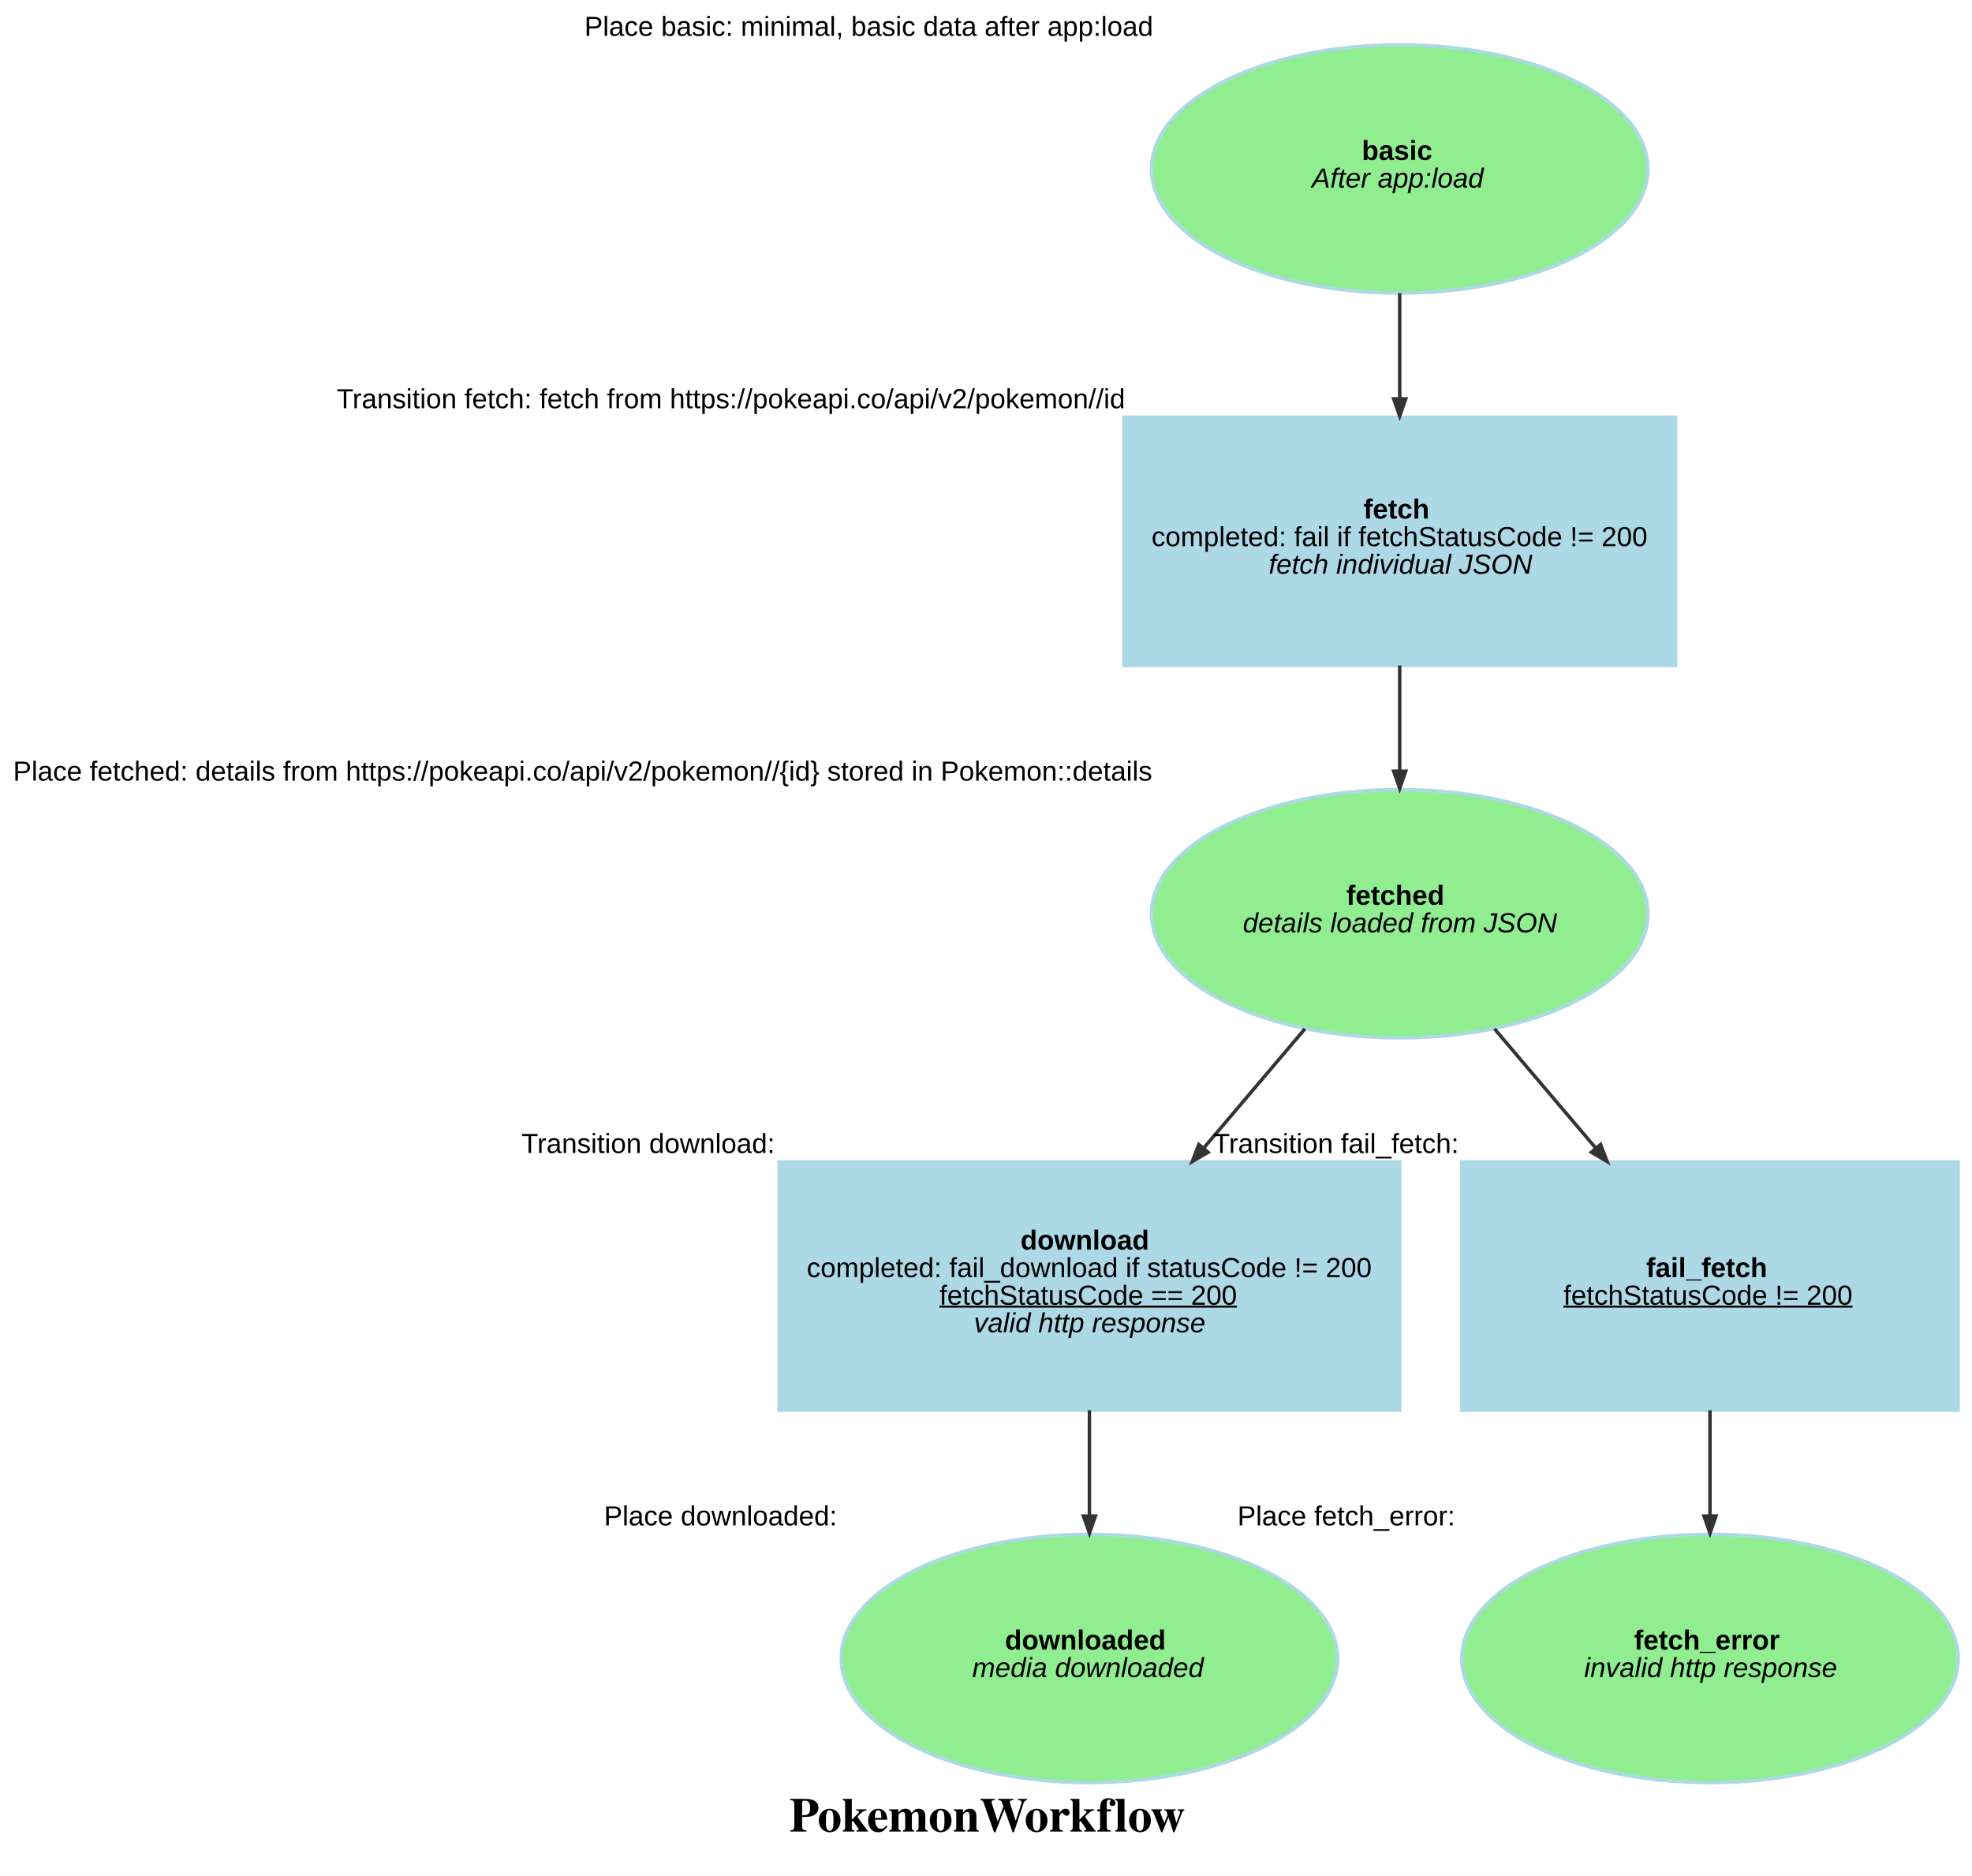
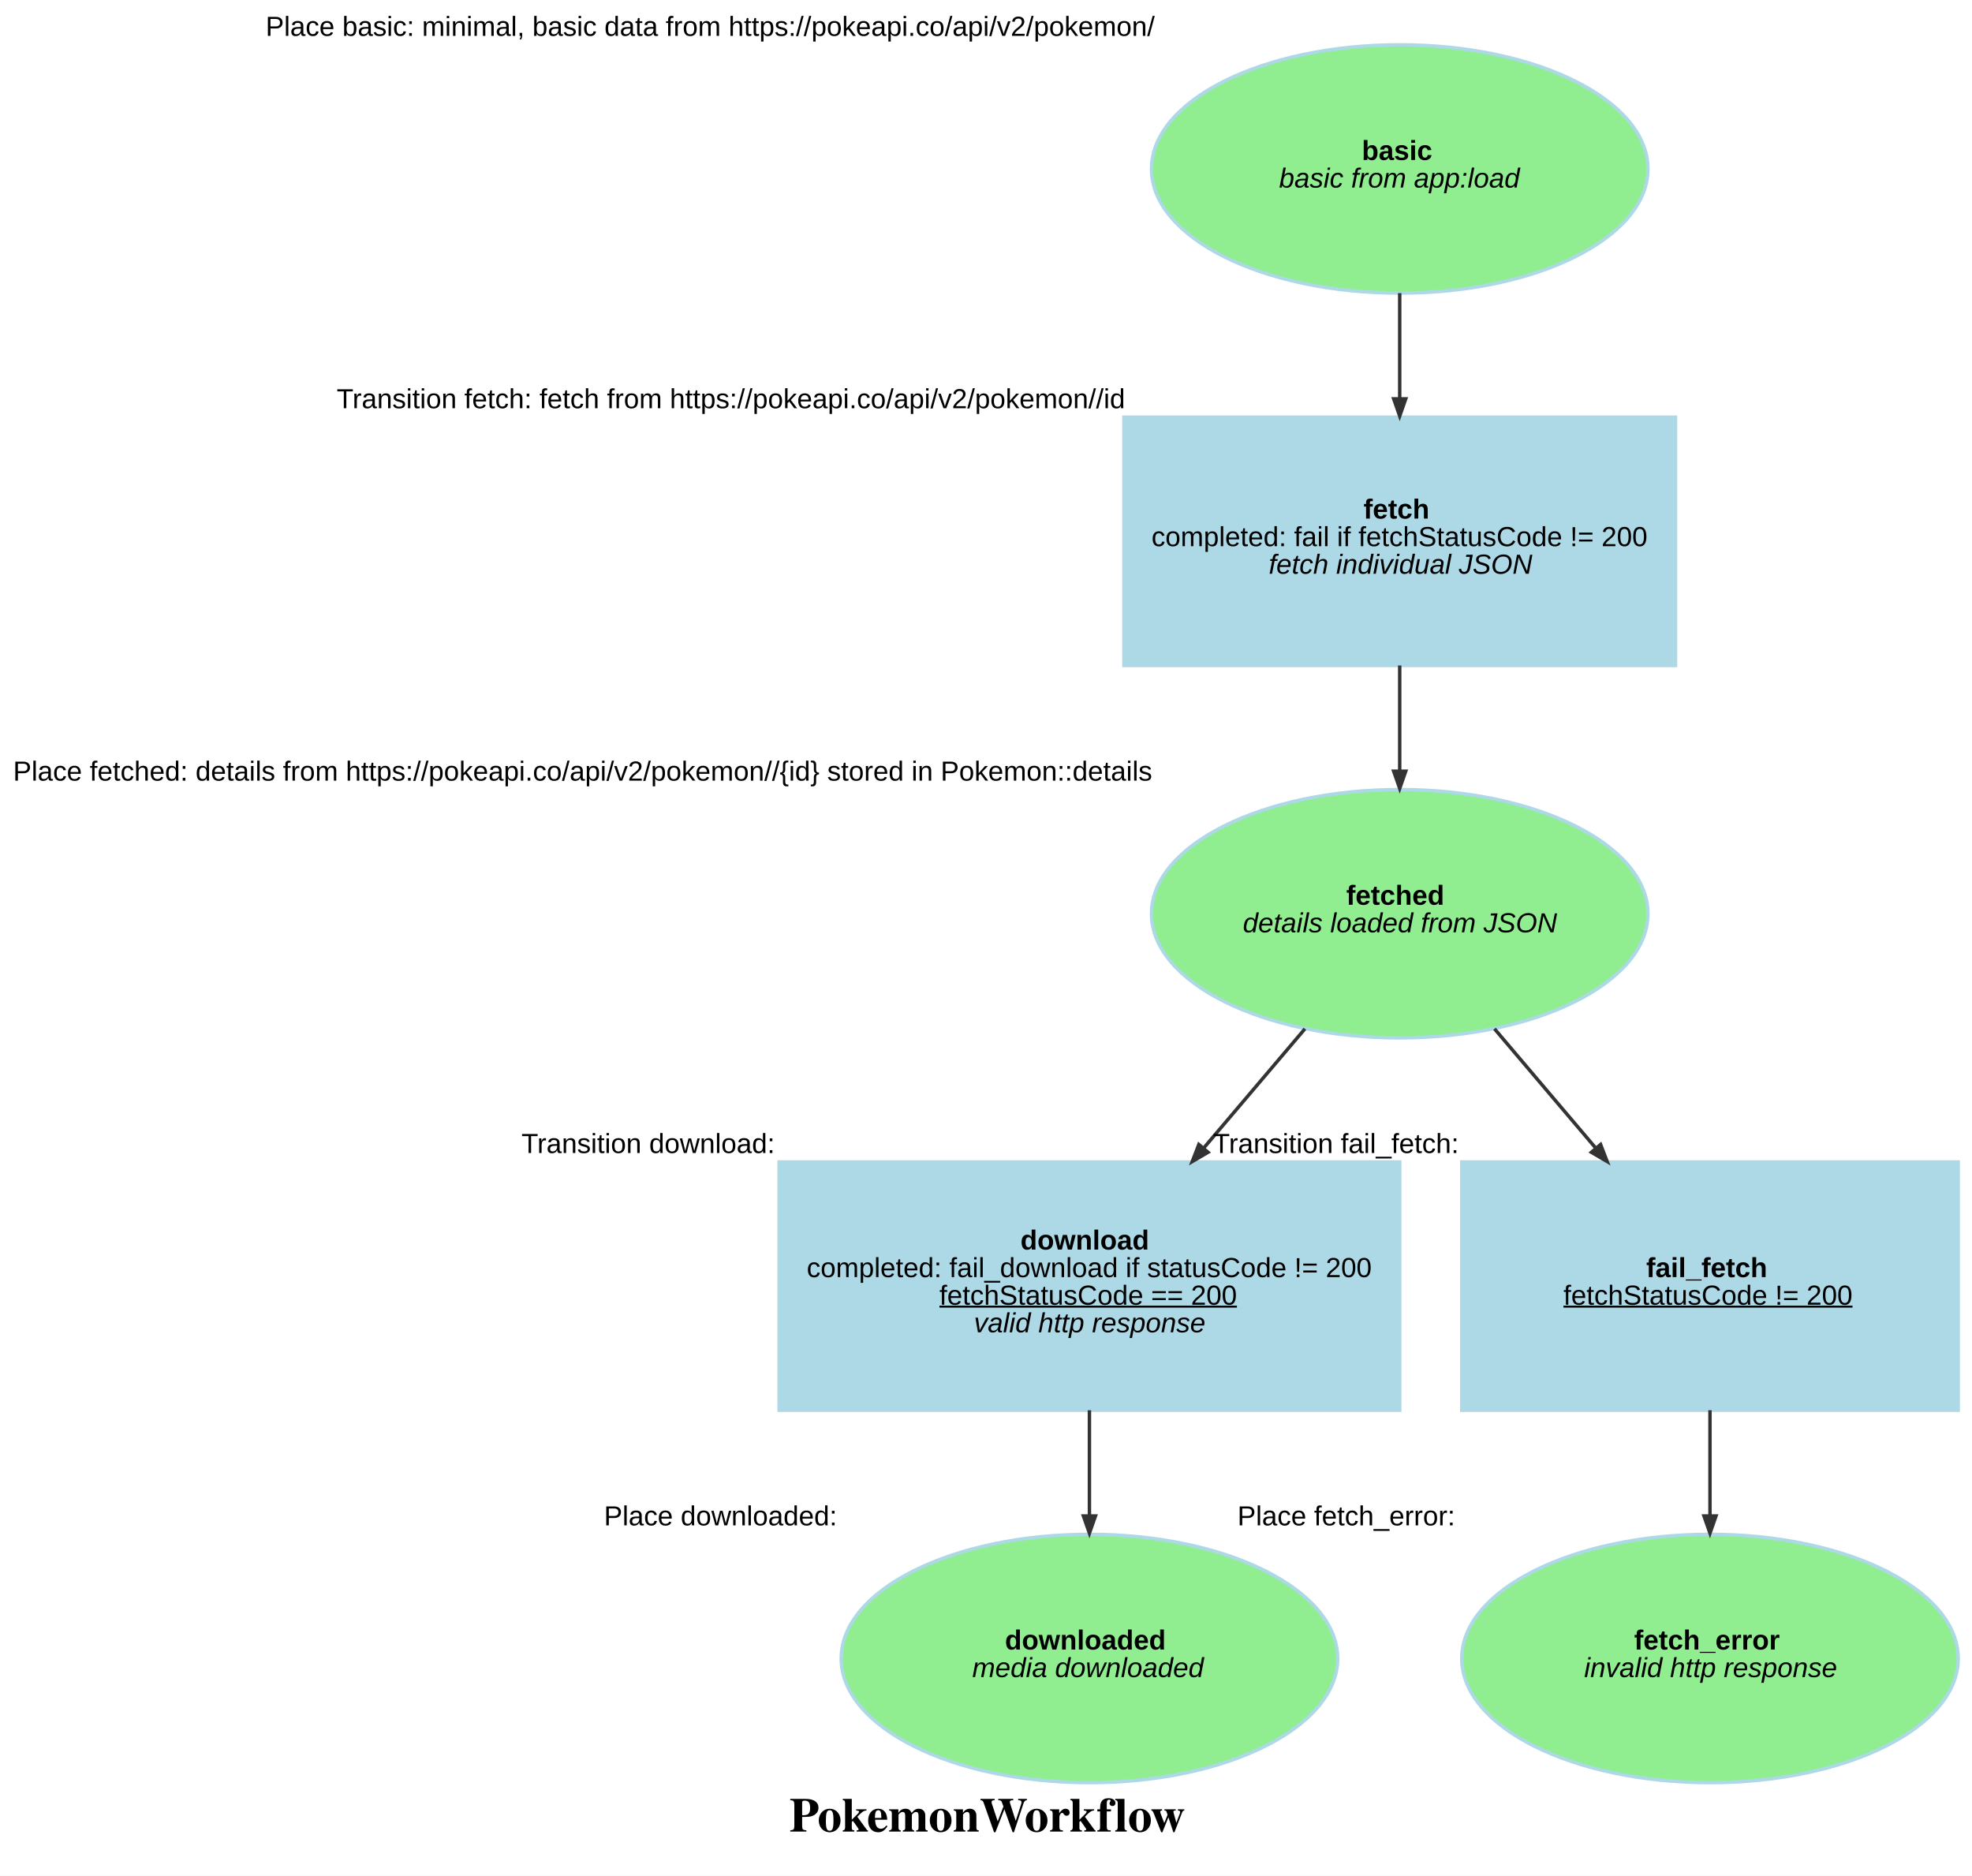
<svg xmlns="http://www.w3.org/2000/svg" width="572pt" height="544pt" viewBox="0.00 0.00 572.00 544.00">
  <g id="graph0" class="graph" transform="scale(1 1) rotate(0) translate(4 540)">
    <polygon fill="white" stroke="transparent" points="-4,4 -4,-540 568,-540 568,4 -4,4" />
    <text text-anchor="start" x="225" y="-8.8" font-family="Times,serif" font-weight="bold" font-size="14.00">PokemonWorkflow</text>
    <g id="node1" class="node">
      <ellipse fill="lightgreen" stroke="lightBlue" cx="402" cy="-491" rx="72" ry="36" />
      <text text-anchor="start" x="391" y="-493.6" font-family="Arial" font-weight="bold" font-size="8.00">basic</text>
-       <text text-anchor="start" x="376.5" y="-485.6" font-family="Arial" font-style="italic" font-size="8.00">After app:load</text>
-       <text text-anchor="middle" x="248" y="-529.6" font-family="Arial" font-size="8.00">Place basic: minimal, basic data after app:load</text>
+       <text text-anchor="start" x="367" y="-485.6" font-family="Arial" font-style="italic" font-size="8.00">basic from app:load</text>
+       <text text-anchor="middle" x="202" y="-529.6" font-family="Arial" font-size="8.00">Place basic: minimal, basic data from https://pokeapi.co/api/v2/pokemon/</text>
    </g>
    <g id="node5" class="node">
      <polygon fill="lightBlue" stroke="lightBlue" points="482,-419 322,-419 322,-347 482,-347 482,-419" />
      <text text-anchor="start" x="391.5" y="-389.6" font-family="Arial" font-weight="bold" font-size="8.00">fetch</text>
      <text text-anchor="start" x="330" y="-381.6" font-family="Arial" font-size="8.00">completed: fail if fetchStatusCode != 200</text>
      <text text-anchor="start" x="364" y="-373.6" font-family="Arial" font-style="italic" font-size="8.00">fetch individual JSON</text>
      <text text-anchor="middle" x="208" y="-421.6" font-family="Arial" font-size="8.00">Transition fetch: fetch from https://pokeapi.co/api/v2/pokemon//id</text>
    </g>
    <g id="edge1" class="edge">
      <path fill="none" stroke="#333333" d="M402,-455C402,-445.24 402,-434.56 402,-424.51" />
      <polygon fill="#333333" stroke="#333333" points="403.75,-424.33 402,-419.33 400.25,-424.33 403.75,-424.33" />
    </g>
    <g id="node2" class="node">
      <ellipse fill="lightgreen" stroke="lightBlue" cx="402" cy="-275" rx="72" ry="36" />
      <text text-anchor="start" x="386.5" y="-277.6" font-family="Arial" font-weight="bold" font-size="8.00">fetched</text>
      <text text-anchor="start" x="356.5" y="-269.6" font-family="Arial" font-style="italic" font-size="8.00">details loaded from JSON</text>
      <text text-anchor="middle" x="165" y="-313.6" font-family="Arial" font-size="8.00">Place fetched: details from https://pokeapi.co/api/v2/pokemon//{id} stored in Pokemon::details</text>
    </g>
    <g id="node6" class="node">
      <polygon fill="lightBlue" stroke="lightBlue" points="402,-203 222,-203 222,-131 402,-131 402,-203" />
      <text text-anchor="start" x="292" y="-177.6" font-family="Arial" font-weight="bold" font-size="8.00">download</text>
      <text text-anchor="start" x="230" y="-169.6" font-family="Arial" font-size="8.00">completed: fail_download if statusCode != 200</text>
      <text text-anchor="start" x="268.5" y="-161.6" font-family="Arial" text-decoration="underline" font-size="8.00">fetchStatusCode == 200</text>
      <text text-anchor="start" x="278.5" y="-153.6" font-family="Arial" font-style="italic" font-size="8.00">valid http response</text>
      <text text-anchor="middle" x="184" y="-205.6" font-family="Arial" font-size="8.00">Transition download: </text>
    </g>
    <g id="edge3" class="edge">
      <path fill="none" stroke="#333333" d="M374.51,-241.62C365.22,-230.68 354.75,-218.35 345.08,-206.96" />
      <polygon fill="#333333" stroke="#333333" points="346.4,-205.81 341.83,-203.13 343.73,-208.07 346.4,-205.81" />
    </g>
    <g id="node7" class="node">
      <polygon fill="lightBlue" stroke="lightBlue" points="564,-203 420,-203 420,-131 564,-131 564,-203" />
      <text text-anchor="start" x="473.5" y="-169.6" font-family="Arial" font-weight="bold" font-size="8.00">fail_fetch</text>
      <text text-anchor="start" x="449.5" y="-161.6" font-family="Arial" text-decoration="underline" font-size="8.00">fetchStatusCode != 200</text>
      <text text-anchor="middle" x="383.5" y="-205.6" font-family="Arial" font-size="8.00">Transition fail_fetch: </text>
    </g>
    <g id="edge5" class="edge">
      <path fill="none" stroke="#333333" d="M429.49,-241.62C438.78,-230.68 449.25,-218.35 458.92,-206.96" />
      <polygon fill="#333333" stroke="#333333" points="460.27,-208.07 462.17,-203.13 457.6,-205.81 460.27,-208.07" />
    </g>
    <g id="node3" class="node">
      <ellipse fill="lightgreen" stroke="lightBlue" cx="312" cy="-59" rx="72" ry="36" />
      <text text-anchor="start" x="287.5" y="-61.6" font-family="Arial" font-weight="bold" font-size="8.00">downloaded</text>
      <text text-anchor="start" x="278" y="-53.6" font-family="Arial" font-style="italic" font-size="8.00">media downloaded</text>
      <text text-anchor="middle" x="205" y="-97.6" font-family="Arial" font-size="8.00">Place downloaded: </text>
    </g>
    <g id="node4" class="node">
      <ellipse fill="lightgreen" stroke="lightBlue" cx="492" cy="-59" rx="72" ry="36" />
      <text text-anchor="start" x="470" y="-61.6" font-family="Arial" font-weight="bold" font-size="8.00">fetch_error</text>
      <text text-anchor="start" x="455.5" y="-53.6" font-family="Arial" font-style="italic" font-size="8.00">invalid http response</text>
      <text text-anchor="middle" x="386.5" y="-97.6" font-family="Arial" font-size="8.00">Place fetch_error: </text>
    </g>
    <g id="edge2" class="edge">
      <path fill="none" stroke="#333333" d="M402,-347C402,-337.24 402,-326.56 402,-316.51" />
      <polygon fill="#333333" stroke="#333333" points="403.75,-316.33 402,-311.33 400.25,-316.33 403.75,-316.33" />
    </g>
    <g id="edge4" class="edge">
      <path fill="none" stroke="#333333" d="M312,-131C312,-121.24 312,-110.56 312,-100.51" />
      <polygon fill="#333333" stroke="#333333" points="313.75,-100.33 312,-95.33 310.25,-100.33 313.75,-100.33" />
    </g>
    <g id="edge6" class="edge">
      <path fill="none" stroke="#333333" d="M492,-131C492,-121.24 492,-110.56 492,-100.51" />
      <polygon fill="#333333" stroke="#333333" points="493.75,-100.33 492,-95.33 490.25,-100.33 493.75,-100.33" />
    </g>
  </g>
</svg>
